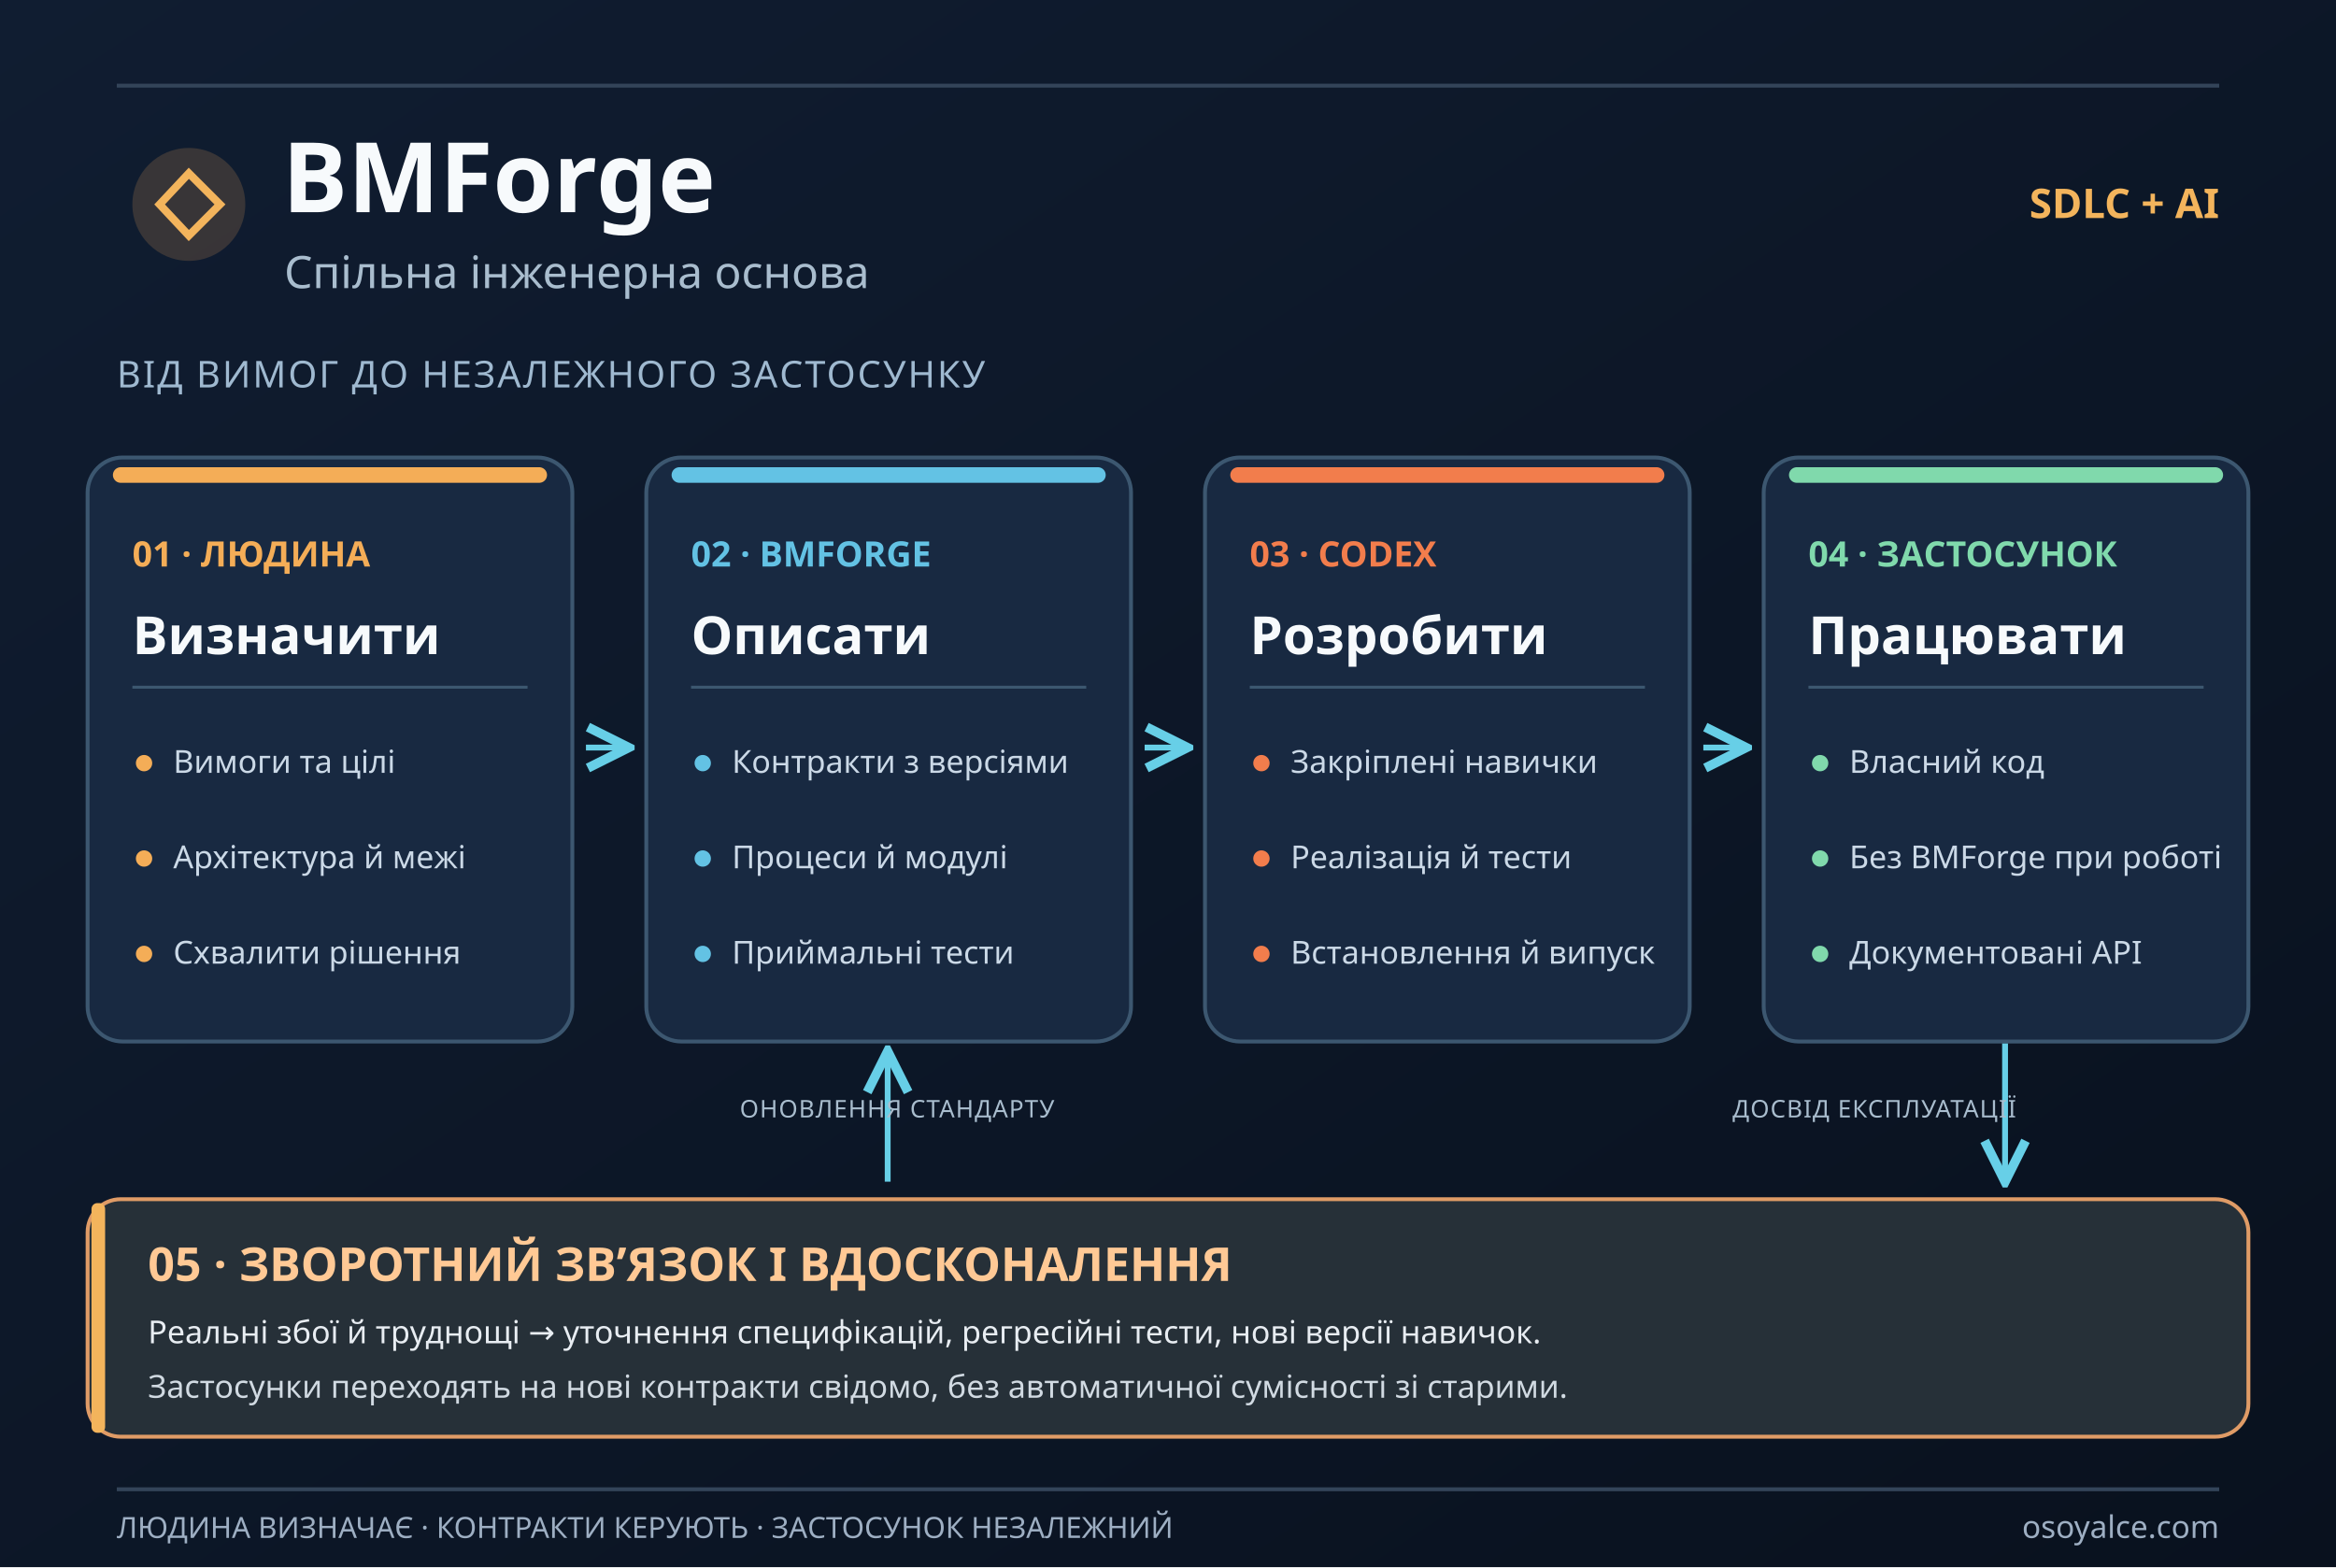
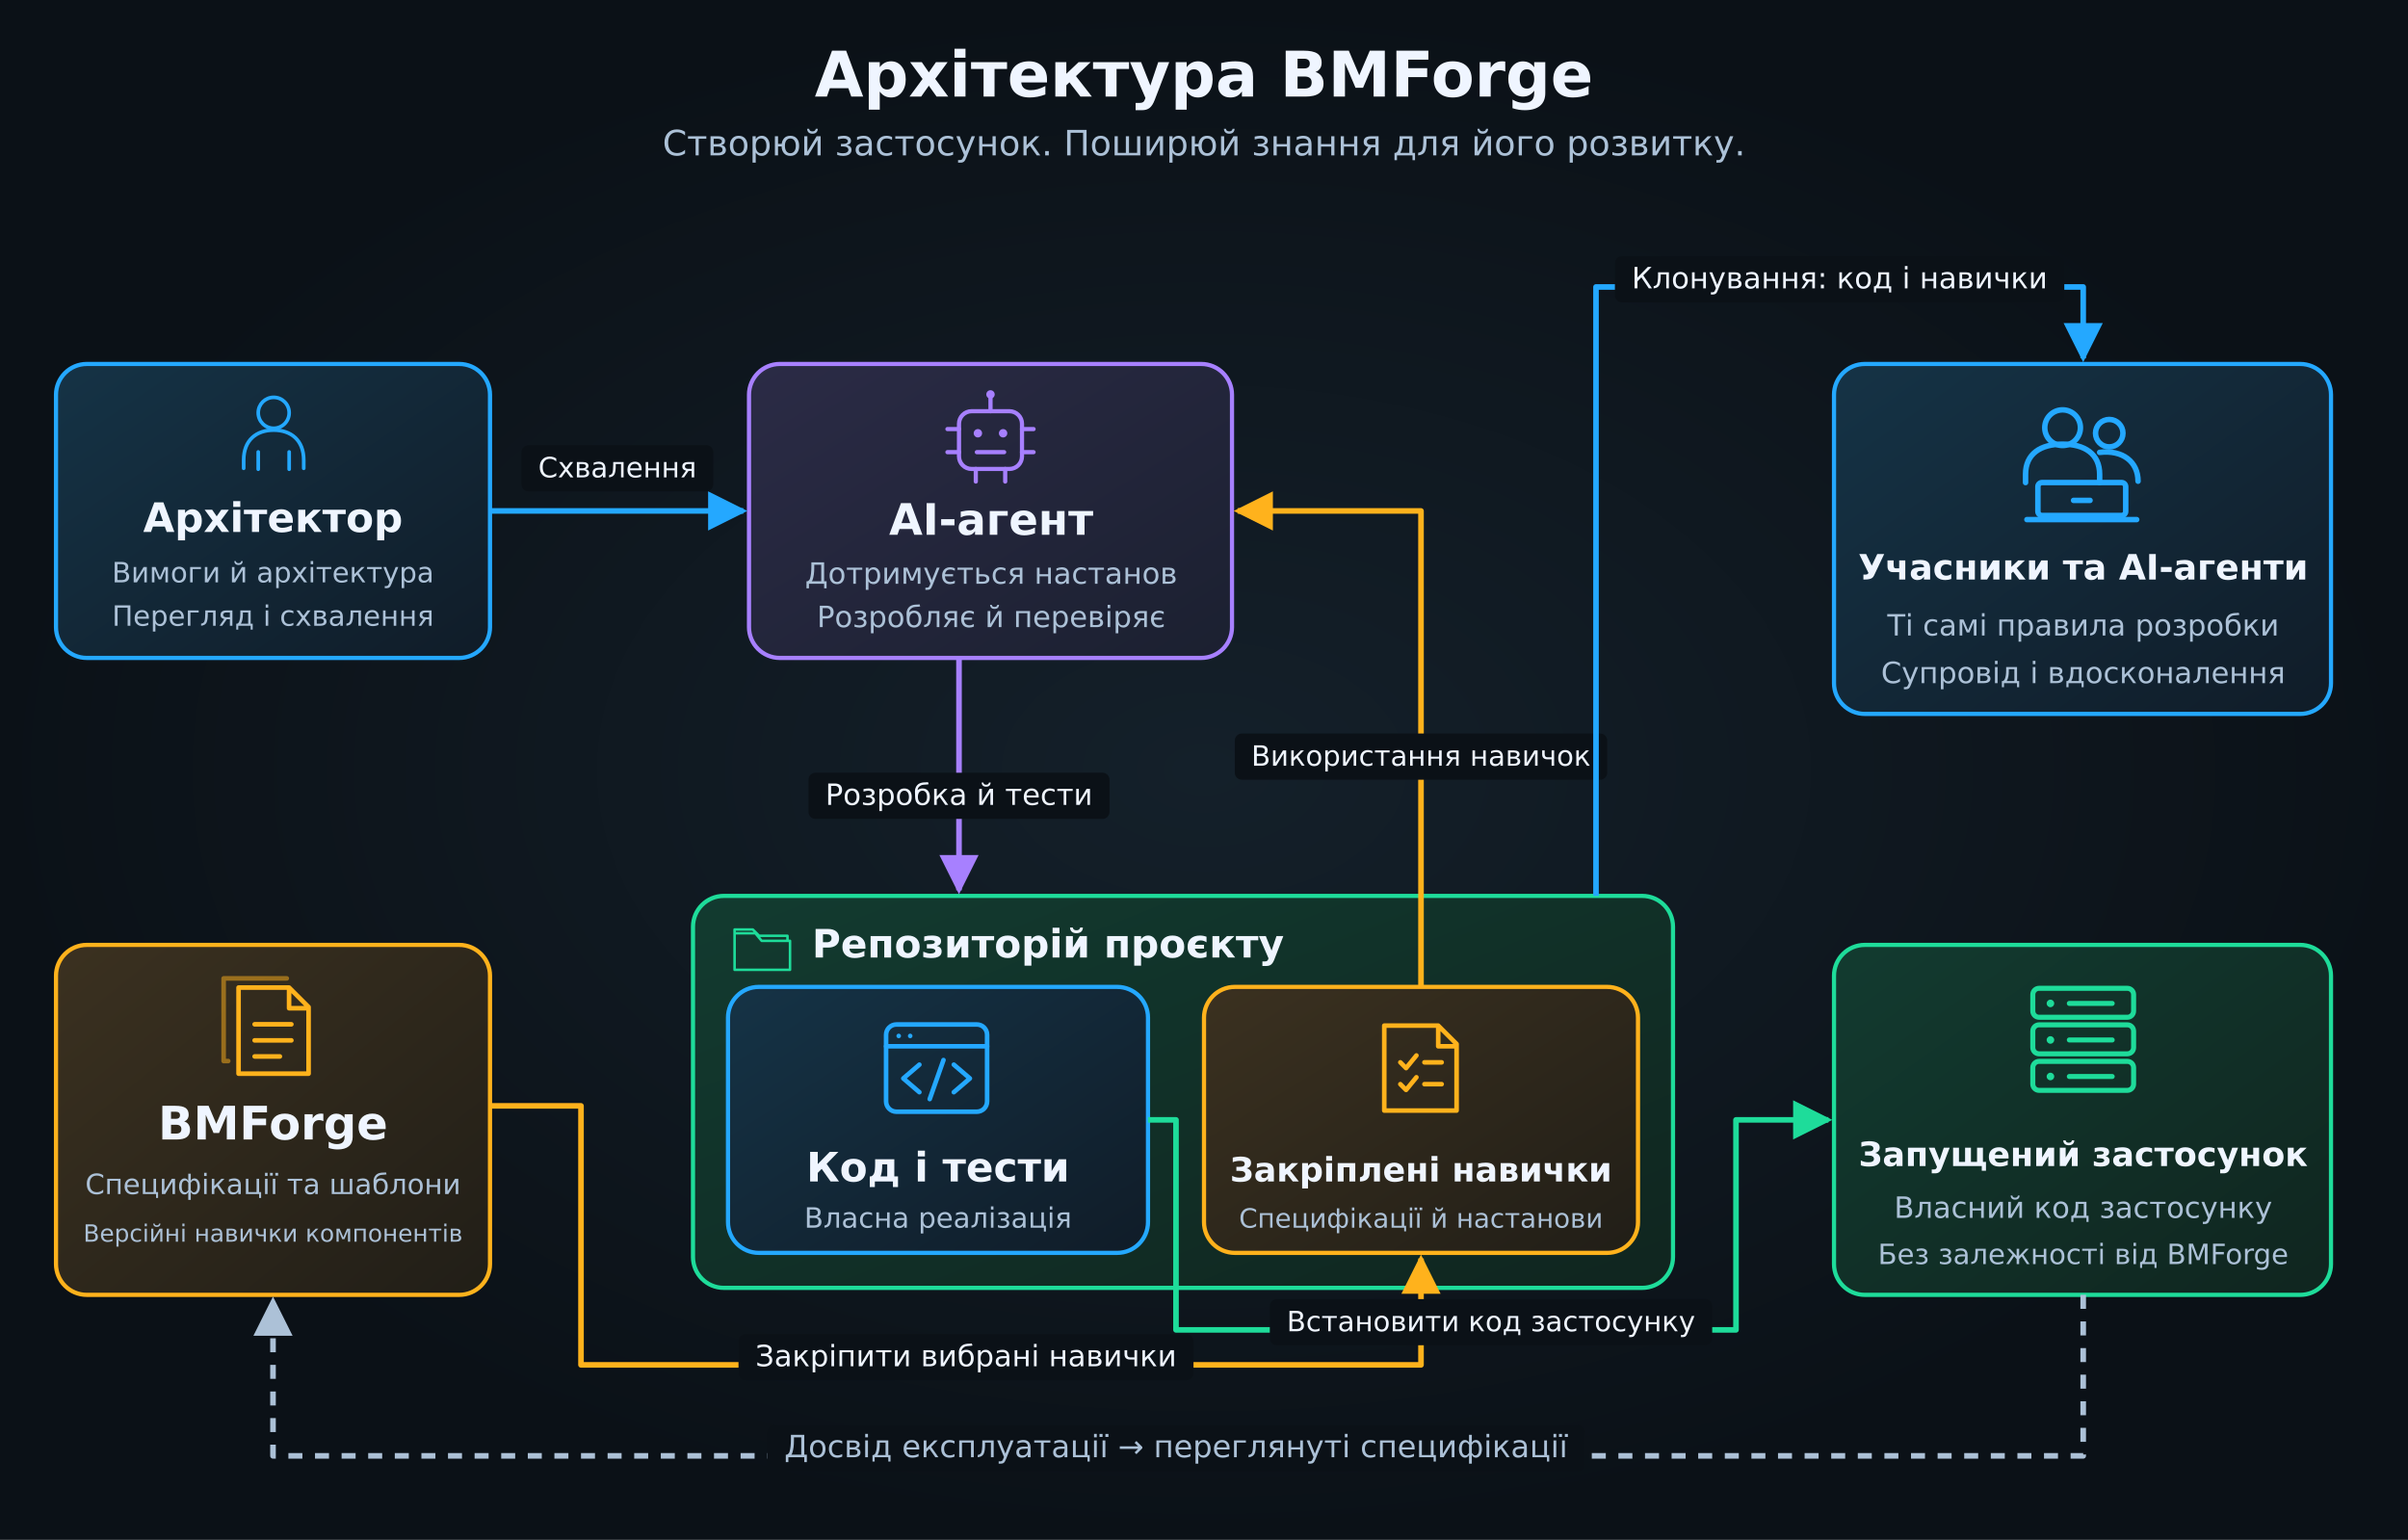
- <svg xmlns="http://www.w3.org/2000/svg" width="1200" height="805" viewBox="0 0 1200 805" role="img" aria-labelledby="title desc" xml:lang="uk">
+ <svg xmlns="http://www.w3.org/2000/svg" xmlns:xlink="http://www.w3.org/1999/xlink" width="1720" height="1100" viewBox="0 0 1720 1100" role="img" aria-labelledby="title desc" xml:lang="uk">
  <defs>
-     <linearGradient id="bg" x1="0" y1="0" x2="1" y2="1">
-       <stop offset="0" stop-color="#101d31" />
-       <stop offset="1" stop-color="#09111e" />
+     <radialGradient id="background">
+       <stop stop-color="#14202a" />
+       <stop offset="1" stop-color="#0b1117" />
+     </radialGradient>
+     <linearGradient id="blue-panel" x2="1" y2="1">
+       <stop stop-color="#153346" />
+       <stop offset="1" stop-color="#101c28" />
    </linearGradient>
-     <marker id="arrow" markerWidth="9" markerHeight="9" refX="8" refY="4.5" orient="auto">
-       <path d="M1 1 L8 4.5 L1 8" fill="none" stroke="#67cfe7" stroke-width="1.6" />
+     <linearGradient id="green-panel" x2="1" y2="1">
+       <stop stop-color="#123b30" />
+       <stop offset="1" stop-color="#10251f" />
+     </linearGradient>
+     <linearGradient id="gold-panel" x2="1" y2="1">
+       <stop stop-color="#3b3120" />
+       <stop offset="1" stop-color="#211e17" />
+     </linearGradient>
+     <linearGradient id="purple-panel" x2="1" y2="1">
+       <stop stop-color="#2b2b46" />
+       <stop offset="1" stop-color="#1b2030" />
+     </linearGradient>
+     <symbol id="person" viewBox="0 0 100 100">
+       <circle cx="50" cy="26" r="17" />
+       <path d="M17 87v-9c0-22 14-33 33-33s33 11 33 33v9M33 88V69M67 88V69" />
+     </symbol>
+     <symbol id="agent" viewBox="0 0 100 100">
+       <rect x="20" y="25" width="60" height="55" rx="12" />
+       <path d="M50 25V12M36 80v12M64 80v12M20 42H9M20 64H9M80 42h11M80 64h11M37 64h26" />
+       <circle cx="38" cy="46" r="4" fill="currentColor" stroke="none" />
+       <circle cx="62" cy="46" r="4" fill="currentColor" stroke="none" />
+       <circle cx="50" cy="9" r="4" fill="currentColor" stroke="none" />
+     </symbol>
+     <symbol id="specs" viewBox="0 0 100 100">
+       <path d="M20 14h44l17 17v58H20zM64 14v18h17M34 46h32M34 60h32M34 74h22" />
+       <path d="M11 78H7V6h55" opacity=".5" />
+     </symbol>
+     <symbol id="code" viewBox="0 0 100 100">
+       <rect x="6" y="12" width="88" height="76" rx="9" />
+       <path d="M6 31h88M35 47 21 59l14 12M65 47l14 12-14 12M56 43 44 77" />
+       <circle cx="17" cy="22" r="2" fill="currentColor" stroke="none" />
+       <circle cx="27" cy="22" r="2" fill="currentColor" stroke="none" />
+     </symbol>
+     <symbol id="skills" viewBox="0 0 100 100">
+       <path d="M18 13h47l16 16v58H18zM65 13v18h16M32 45l5 5 9-11M53 45h15M32 64l5 5 9-11M53 64h15" />
+     </symbol>
+     <symbol id="contributors" viewBox="0 0 100 100">
+       <circle cx="36" cy="24" r="13" />
+       <circle cx="70" cy="28" r="10" />
+       <path d="M9 64v-6c0-15 11-22 27-22s27 7 27 22v6M63 42c17-2 28 7 28 21" />
+       <rect x="18" y="64" width="64" height="24" rx="3" />
+       <path d="M10 91h80M44 77h12" />
+     </symbol>
+     <symbol id="server" viewBox="0 0 100 100">
+       <rect x="10" y="10" width="80" height="23" rx="5" />
+       <rect x="10" y="39" width="80" height="23" rx="5" />
+       <rect x="10" y="68" width="80" height="23" rx="5" />
+       <path d="M39 22h34M39 51h34M39 80h34" />
+       <circle cx="24" cy="22" r="3" fill="currentColor" stroke="none" />
+       <circle cx="24" cy="51" r="3" fill="currentColor" stroke="none" />
+       <circle cx="24" cy="80" r="3" fill="currentColor" stroke="none" />
+     </symbol>
+     <symbol id="repository" viewBox="0 0 100 100">
+       <path d="M6 26h33l10 12h45v46H6zM6 38V20h29l10 10h45v8" />
+     </symbol>
+     <marker id="arrow-blue" viewBox="0 0 10 10" refX="9" refY="5" markerWidth="7" markerHeight="7" orient="auto">
+       <path d="M0 0 10 5 0 10Z" fill="#24a8ff" />
+     </marker>
+     <marker id="arrow-green" viewBox="0 0 10 10" refX="9" refY="5" markerWidth="7" markerHeight="7" orient="auto">
+       <path d="M0 0 10 5 0 10Z" fill="#1edc9a" />
+     </marker>
+     <marker id="arrow-gold" viewBox="0 0 10 10" refX="9" refY="5" markerWidth="7" markerHeight="7" orient="auto">
+       <path d="M0 0 10 5 0 10Z" fill="#ffb21c" />
+     </marker>
+     <marker id="arrow-purple" viewBox="0 0 10 10" refX="9" refY="5" markerWidth="7" markerHeight="7" orient="auto">
+       <path d="M0 0 10 5 0 10Z" fill="#a780ff" />
+     </marker>
+     <marker id="arrow-muted" viewBox="0 0 10 10" refX="9" refY="5" markerWidth="7" markerHeight="7" orient="auto">
+       <path d="M0 0 10 5 0 10Z" fill="#acc1d7" />
    </marker>
  </defs>
-   <rect width="1200" height="805" fill="url(#bg)" />
-   <path d="M60 44 H1140 M60 765 H1140" stroke="#334459" stroke-width="2" />
-   <circle cx="97" cy="105" r="29" fill="#f3a756" opacity=".18" />
-   <path d="M82 105 L97 89 L113 105 L97 121 Z" fill="none" stroke="#f3b45c" stroke-width="4" />
-   <text x="145" y="109" fill="#f7fafc" font-family="'Noto Sans','DejaVu Sans',Arial,sans-serif" font-size="50" font-weight="750">BMForge</text>
-   <text x="146" y="148" fill="#a9bdce" font-family="'Noto Sans','DejaVu Sans',Arial,sans-serif" font-size="23">Спільна інженерна основа</text>
-   <text x="1140" y="112" fill="#f3b45c" text-anchor="end" font-family="'Noto Sans','DejaVu Sans',Arial,sans-serif" font-size="21" font-weight="700">SDLC + AI</text>
-   <text x="60" y="199" fill="#9fb9d0" font-family="'Noto Sans','DejaVu Sans',Arial,sans-serif" font-size="19" letter-spacing="1">ВІД ВИМОГ ДО НЕЗАЛЕЖНОГО ЗАСТОСУНКУ</text>
-   <g>
-     <rect x="45" y="235" width="249" height="300" rx="18" fill="#182941" stroke="#3c5770" stroke-width="2" />
-     <path d="M62 244 H277" stroke="#f4ad57" stroke-width="8" stroke-linecap="round" />
-     <text x="68" y="291" font-family="'Noto Sans','DejaVu Sans',Arial,sans-serif" fill="#f4ad57" font-size="18" font-weight="700">01 · ЛЮДИНА</text>
-     <text x="68" y="336" font-family="'Noto Sans','DejaVu Sans',Arial,sans-serif" fill="#f7fafc" font-size="27" font-weight="700">Визначити</text>
-     <path d="M68 353 H271" stroke="#3c5770" stroke-width="1.5" />
-     <circle cx="74" cy="392" r="4.2" fill="#f4ad57" />
-     <text x="89" y="397" font-family="'Noto Sans','DejaVu Sans',Arial,sans-serif" fill="#cbd9e7" font-size="16.3" font-weight="450">Вимоги та цілі</text>
-     <circle cx="74" cy="441" r="4.2" fill="#f4ad57" />
-     <text x="89" y="446" font-family="'Noto Sans','DejaVu Sans',Arial,sans-serif" fill="#cbd9e7" font-size="16.3" font-weight="450">Архітектура й межі</text>
-     <circle cx="74" cy="490" r="4.2" fill="#f4ad57" />
-     <text x="89" y="495" font-family="'Noto Sans','DejaVu Sans',Arial,sans-serif" fill="#cbd9e7" font-size="16.3" font-weight="450">Схвалити рішення</text>
-   </g>
-   <g>
-     <rect x="332" y="235" width="249" height="300" rx="18" fill="#182941" stroke="#3c5770" stroke-width="2" />
-     <path d="M349 244 H564" stroke="#63c2e4" stroke-width="8" stroke-linecap="round" />
-     <text x="355" y="291" font-family="'Noto Sans','DejaVu Sans',Arial,sans-serif" fill="#63c2e4" font-size="18" font-weight="700">02 · BMFORGE</text>
-     <text x="355" y="336" font-family="'Noto Sans','DejaVu Sans',Arial,sans-serif" fill="#f7fafc" font-size="27" font-weight="700">Описати</text>
-     <path d="M355 353 H558" stroke="#3c5770" stroke-width="1.5" />
-     <circle cx="361" cy="392" r="4.2" fill="#63c2e4" />
-     <text x="376" y="397" font-family="'Noto Sans','DejaVu Sans',Arial,sans-serif" fill="#cbd9e7" font-size="16.3" font-weight="450">Контракти з версіями</text>
-     <circle cx="361" cy="441" r="4.2" fill="#63c2e4" />
-     <text x="376" y="446" font-family="'Noto Sans','DejaVu Sans',Arial,sans-serif" fill="#cbd9e7" font-size="16.3" font-weight="450">Процеси й модулі</text>
-     <circle cx="361" cy="490" r="4.2" fill="#63c2e4" />
-     <text x="376" y="495" font-family="'Noto Sans','DejaVu Sans',Arial,sans-serif" fill="#cbd9e7" font-size="16.3" font-weight="450">Приймальні тести</text>
-   </g>
-   <g>
-     <rect x="619" y="235" width="249" height="300" rx="18" fill="#182941" stroke="#3c5770" stroke-width="2" />
-     <path d="M636 244 H851" stroke="#f27d4c" stroke-width="8" stroke-linecap="round" />
-     <text x="642" y="291" font-family="'Noto Sans','DejaVu Sans',Arial,sans-serif" fill="#f27d4c" font-size="18" font-weight="700">03 · CODEX</text>
-     <text x="642" y="336" font-family="'Noto Sans','DejaVu Sans',Arial,sans-serif" fill="#f7fafc" font-size="27" font-weight="700">Розробити</text>
-     <path d="M642 353 H845" stroke="#3c5770" stroke-width="1.5" />
-     <circle cx="648" cy="392" r="4.2" fill="#f27d4c" />
-     <text x="663" y="397" font-family="'Noto Sans','DejaVu Sans',Arial,sans-serif" fill="#cbd9e7" font-size="16.3" font-weight="450">Закріплені навички</text>
-     <circle cx="648" cy="441" r="4.2" fill="#f27d4c" />
-     <text x="663" y="446" font-family="'Noto Sans','DejaVu Sans',Arial,sans-serif" fill="#cbd9e7" font-size="16.3" font-weight="450">Реалізація й тести</text>
-     <circle cx="648" cy="490" r="4.2" fill="#f27d4c" />
-     <text x="663" y="495" font-family="'Noto Sans','DejaVu Sans',Arial,sans-serif" fill="#cbd9e7" font-size="16.3" font-weight="450">Встановлення й випуск</text>
-   </g>
-   <g>
-     <rect x="906" y="235" width="249" height="300" rx="18" fill="#182941" stroke="#3c5770" stroke-width="2" />
-     <path d="M923 244 H1138" stroke="#80d9ac" stroke-width="8" stroke-linecap="round" />
-     <text x="929" y="291" font-family="'Noto Sans','DejaVu Sans',Arial,sans-serif" fill="#80d9ac" font-size="18" font-weight="700">04 · ЗАСТОСУНОК</text>
-     <text x="929" y="336" font-family="'Noto Sans','DejaVu Sans',Arial,sans-serif" fill="#f7fafc" font-size="27" font-weight="700">Працювати</text>
-     <path d="M929 353 H1132" stroke="#3c5770" stroke-width="1.5" />
-     <circle cx="935" cy="392" r="4.2" fill="#80d9ac" />
-     <text x="950" y="397" font-family="'Noto Sans','DejaVu Sans',Arial,sans-serif" fill="#cbd9e7" font-size="16.3" font-weight="450">Власний код</text>
-     <circle cx="935" cy="441" r="4.2" fill="#80d9ac" />
-     <text x="950" y="446" font-family="'Noto Sans','DejaVu Sans',Arial,sans-serif" fill="#cbd9e7" font-size="16.3" font-weight="450">Без BMForge при роботі</text>
-     <circle cx="935" cy="490" r="4.2" fill="#80d9ac" />
-     <text x="950" y="495" font-family="'Noto Sans','DejaVu Sans',Arial,sans-serif" fill="#cbd9e7" font-size="16.3" font-weight="450">Документовані API</text>
-   </g>
-   <path d="M301 384 H323" fill="none" stroke="#67cfe7" stroke-width="3" marker-end="url(#arrow)" />
-   <path d="M588 384 H610" fill="none" stroke="#67cfe7" stroke-width="3" marker-end="url(#arrow)" />
-   <path d="M875 384 H897" fill="none" stroke="#67cfe7" stroke-width="3" marker-end="url(#arrow)" />
-   <path d="M1030 536 V607" fill="none" stroke="#67cfe7" stroke-width="3" marker-end="url(#arrow)" />
-   <path d="M456 607 V540" fill="none" stroke="#67cfe7" stroke-width="3" marker-end="url(#arrow)" />
-   <text x="380" y="574" fill="#a9bdce" font-family="'Noto Sans','DejaVu Sans',Arial,sans-serif" font-size="12.5" letter-spacing=".5">ОНОВЛЕННЯ СТАНДАРТУ</text>
-   <text x="890" y="574" fill="#a9bdce" font-family="'Noto Sans','DejaVu Sans',Arial,sans-serif" font-size="12.5" letter-spacing=".5">ДОСВІД ЕКСПЛУАТАЦІЇ</text>
-   <rect x="45" y="616" width="1110" height="122" rx="17" fill="#263038" stroke="#df9b66" stroke-width="2" />
-   <rect x="47" y="618" width="7" height="118" rx="3" fill="#f3b45c" />
-   <text x="76" y="658" fill="#ffc995" font-family="'Noto Sans','DejaVu Sans',Arial,sans-serif" font-size="24" font-weight="700">05 · ЗВОРОТНИЙ ЗВ’ЯЗОК І ВДОСКОНАЛЕННЯ</text>
-   <text x="76" y="690" fill="#e8edf2" font-family="'Noto Sans','DejaVu Sans',Arial,sans-serif" font-size="16.3">Реальні збої й труднощі → уточнення специфікацій, регресійні тести, нові версії навичок.</text>
-   <text x="76" y="718" fill="#d1dae2" font-family="'Noto Sans','DejaVu Sans',Arial,sans-serif" font-size="16.3">Застосунки переходять на нові контракти свідомо, без автоматичної сумісності зі старими.</text>
-   <text x="60" y="790" fill="#9eafc3" font-family="'Noto Sans','DejaVu Sans',Arial,sans-serif" font-size="15">ЛЮДИНА ВИЗНАЧАЄ · КОНТРАКТИ КЕРУЮТЬ · ЗАСТОСУНОК НЕЗАЛЕЖНИЙ</text>
-   <text x="1140" y="790" text-anchor="end" fill="#9eafc3" font-family="'Noto Sans','DejaVu Sans',Arial,sans-serif" font-size="16">osoyalce.com</text>
+   <rect width="1720" height="1100" fill="url(#background)" />
+   <text x="860" y="69" text-anchor="middle" font-family="DejaVu Sans,Arial,sans-serif" font-size="45" font-weight="700" fill="#eff5ff">Архітектура BMForge</text>
+   <text x="860" y="111" text-anchor="middle" font-family="DejaVu Sans,Arial,sans-serif" font-size="25" font-weight="400" fill="#acc1d7">Створюй застосунок. Поширюй знання для його розвитку.</text>
+   <rect x="40" y="260" width="310" height="210" rx="22" fill="url(#blue-panel)" stroke="#24a8ff" stroke-width="3" />
+   <rect x="535" y="260" width="345" height="210" rx="22" fill="url(#purple-panel)" stroke="#a780ff" stroke-width="3" />
+   <rect x="40" y="675" width="310" height="250" rx="22" fill="url(#gold-panel)" stroke="#ffb21c" stroke-width="3" />
+   <rect x="495" y="640" width="700" height="280" rx="22" fill="url(#green-panel)" stroke="#1edc9a" stroke-width="3" />
+   <rect x="520" y="705" width="300" height="190" rx="22" fill="url(#blue-panel)" stroke="#24a8ff" stroke-width="3" />
+   <rect x="860" y="705" width="310" height="190" rx="22" fill="url(#gold-panel)" stroke="#ffb21c" stroke-width="3" />
+   <rect x="1310" y="260" width="355" height="250" rx="22" fill="url(#blue-panel)" stroke="#24a8ff" stroke-width="3" />
+   <rect x="1310" y="675" width="355" height="250" rx="22" fill="url(#green-panel)" stroke="#1edc9a" stroke-width="3" />
+   <use xlink:href="#person" x="163" y="278" width="65" height="65" fill="none" stroke="currentColor" color="#24a8ff" stroke-width="4" stroke-linecap="round" stroke-linejoin="round" />
+   <text x="195" y="380" text-anchor="middle" font-family="DejaVu Sans,Arial,sans-serif" font-size="29" font-weight="700" fill="#eff5ff">Архітектор</text>
+   <text x="195" y="416" text-anchor="middle" font-family="DejaVu Sans,Arial,sans-serif" font-size="20" font-weight="400" fill="#acc1d7">Вимоги й архітектура</text>
+   <text x="195" y="447" text-anchor="middle" font-family="DejaVu Sans,Arial,sans-serif" font-size="20" font-weight="400" fill="#acc1d7">Перегляд і схвалення</text>
+   <use xlink:href="#agent" x="670" y="275" width="75" height="75" fill="none" stroke="currentColor" color="#a780ff" stroke-width="4" stroke-linecap="round" stroke-linejoin="round" />
+   <text x="708" y="382" text-anchor="middle" font-family="DejaVu Sans,Arial,sans-serif" font-size="31" font-weight="700" fill="#eff5ff">AI-агент</text>
+   <text x="708" y="417" text-anchor="middle" font-family="DejaVu Sans,Arial,sans-serif" font-size="21" font-weight="400" fill="#acc1d7">Дотримується настанов</text>
+   <text x="708" y="448" text-anchor="middle" font-family="DejaVu Sans,Arial,sans-serif" font-size="21" font-weight="400" fill="#acc1d7">Розробляє й перевіряє</text>
+   <use xlink:href="#specs" x="154" y="694" width="82" height="82" fill="none" stroke="currentColor" color="#ffb21c" stroke-width="4" stroke-linecap="round" stroke-linejoin="round" />
+   <text x="195" y="814" text-anchor="middle" font-family="DejaVu Sans,Arial,sans-serif" font-size="33" font-weight="700" fill="#eff5ff">BMForge</text>
+   <text x="195" y="853" text-anchor="middle" font-family="DejaVu Sans,Arial,sans-serif" font-size="20" font-weight="400" fill="#acc1d7">Специфікації та шаблони</text>
+   <text x="195" y="887" text-anchor="middle" font-family="DejaVu Sans,Arial,sans-serif" font-size="17" font-weight="400" fill="#acc1d7">Версійні навички компонентів</text>
+   <use xlink:href="#repository" x="522" y="655" width="45" height="45" fill="none" stroke="currentColor" color="#1edc9a" stroke-width="4" stroke-linecap="round" stroke-linejoin="round" />
+   <text x="580" y="684" text-anchor="start" font-family="DejaVu Sans,Arial,sans-serif" font-size="28" font-weight="700" fill="#eff5ff">Репозиторій проєкту</text>
+   <use xlink:href="#code" x="628" y="722" width="82" height="82" fill="none" stroke="currentColor" color="#24a8ff" stroke-width="4" stroke-linecap="round" stroke-linejoin="round" />
+   <text x="670" y="844" text-anchor="middle" font-family="DejaVu Sans,Arial,sans-serif" font-size="29" font-weight="700" fill="#eff5ff">Код і тести</text>
+   <text x="670" y="877" text-anchor="middle" font-family="DejaVu Sans,Arial,sans-serif" font-size="20" font-weight="400" fill="#acc1d7">Власна реалізація</text>
+   <use xlink:href="#skills" x="974" y="722" width="82" height="82" fill="none" stroke="currentColor" color="#ffb21c" stroke-width="4" stroke-linecap="round" stroke-linejoin="round" />
+   <text x="1015" y="844" text-anchor="middle" font-family="DejaVu Sans,Arial,sans-serif" font-size="24" font-weight="700" fill="#eff5ff">Закріплені навички</text>
+   <text x="1015" y="877" text-anchor="middle" font-family="DejaVu Sans,Arial,sans-serif" font-size="19" font-weight="400" fill="#acc1d7">Специфікації й настанови</text>
+   <use xlink:href="#contributors" x="1438" y="282" width="98" height="98" fill="none" stroke="currentColor" color="#24a8ff" stroke-width="4" stroke-linecap="round" stroke-linejoin="round" />
+   <text x="1488" y="414" text-anchor="middle" font-family="DejaVu Sans,Arial,sans-serif" font-size="25" font-weight="700" fill="#eff5ff">Учасники та AI-агенти</text>
+   <text x="1488" y="454" text-anchor="middle" font-family="DejaVu Sans,Arial,sans-serif" font-size="21" font-weight="400" fill="#acc1d7">Ті самі правила розробки</text>
+   <text x="1488" y="488" text-anchor="middle" font-family="DejaVu Sans,Arial,sans-serif" font-size="21" font-weight="400" fill="#acc1d7">Супровід і вдосконалення</text>
+   <use xlink:href="#server" x="1443" y="697" width="90" height="90" fill="none" stroke="currentColor" color="#1edc9a" stroke-width="4" stroke-linecap="round" stroke-linejoin="round" />
+   <text x="1488" y="833" text-anchor="middle" font-family="DejaVu Sans,Arial,sans-serif" font-size="24" font-weight="700" fill="#eff5ff">Запущений застосунок</text>
+   <text x="1488" y="870" text-anchor="middle" font-family="DejaVu Sans,Arial,sans-serif" font-size="21" font-weight="400" fill="#acc1d7">Власний код застосунку</text>
+   <text x="1488" y="903" text-anchor="middle" font-family="DejaVu Sans,Arial,sans-serif" font-size="20" font-weight="400" fill="#acc1d7">Без залежності від BMForge</text>
+   <path d="M350 365H531" fill="none" stroke="#24a8ff" stroke-width="4" stroke-linejoin="round" marker-end="url(#arrow-blue)" />
+   <rect x="372.5" y="318" width="137" height="33" rx="5" fill="#0b1117" />
+   <text x="441" y="341" text-anchor="middle" font-family="DejaVu Sans,Arial,sans-serif" font-size="20" font-weight="400" fill="#eff5ff">Схвалення</text>
+   <path d="M685 470V636" fill="none" stroke="#a780ff" stroke-width="4" stroke-linejoin="round" marker-end="url(#arrow-purple)" />
+   <rect x="577.5" y="552" width="215" height="33" rx="5" fill="#0b1117" />
+   <text x="685" y="575" text-anchor="middle" font-family="DejaVu Sans,Arial,sans-serif" font-size="21" font-weight="400" fill="#eff5ff">Розробка й тести</text>
+   <path d="M1015 705V365H884" fill="none" stroke="#ffb21c" stroke-width="4" stroke-linejoin="round" marker-end="url(#arrow-gold)" />
+   <rect x="882.0" y="524" width="266" height="33" rx="5" fill="#0b1117" />
+   <text x="1015" y="547" text-anchor="middle" font-family="DejaVu Sans,Arial,sans-serif" font-size="20" font-weight="400" fill="#eff5ff">Використання навичок</text>
+   <path d="M1140 640V205H1488V256" fill="none" stroke="#24a8ff" stroke-width="4" stroke-linejoin="round" marker-end="url(#arrow-blue)" />
+   <rect x="1153.5" y="183" width="321" height="33" rx="5" fill="#0b1117" />
+   <text x="1314" y="206" text-anchor="middle" font-family="DejaVu Sans,Arial,sans-serif" font-size="21" font-weight="400" fill="#eff5ff">Клонування: код і навички</text>
+   <path d="M350 790H415V975H1015V899" fill="none" stroke="#ffb21c" stroke-width="4" stroke-linejoin="round" marker-end="url(#arrow-gold)" />
+   <rect x="527.5" y="953" width="325" height="33" rx="5" fill="#0b1117" />
+   <text x="690" y="976" text-anchor="middle" font-family="DejaVu Sans,Arial,sans-serif" font-size="21" font-weight="400" fill="#eff5ff">Закріпити вибрані навички</text>
+   <path d="M820 800H840V950H1240V800H1306" fill="none" stroke="#1edc9a" stroke-width="4" stroke-linejoin="round" marker-end="url(#arrow-green)" />
+   <rect x="907.0" y="928" width="316" height="33" rx="5" fill="#0b1117" />
+   <text x="1065" y="951" text-anchor="middle" font-family="DejaVu Sans,Arial,sans-serif" font-size="20" font-weight="400" fill="#eff5ff">Встановити код застосунку</text>
+   <path d="M1488 925V1040H195V929" fill="none" stroke="#acc1d7" stroke-width="4" stroke-linejoin="round" stroke-dasharray="10 9" marker-end="url(#arrow-muted)" />
+   <rect x="548.0" y="1018" width="584" height="33" rx="5" fill="#0b1117" />
+   <text x="840" y="1041" text-anchor="middle" font-family="DejaVu Sans,Arial,sans-serif" font-size="22" font-weight="400" fill="#acc1d7">Досвід експлуатації → переглянуті специфікації</text>
</svg>
